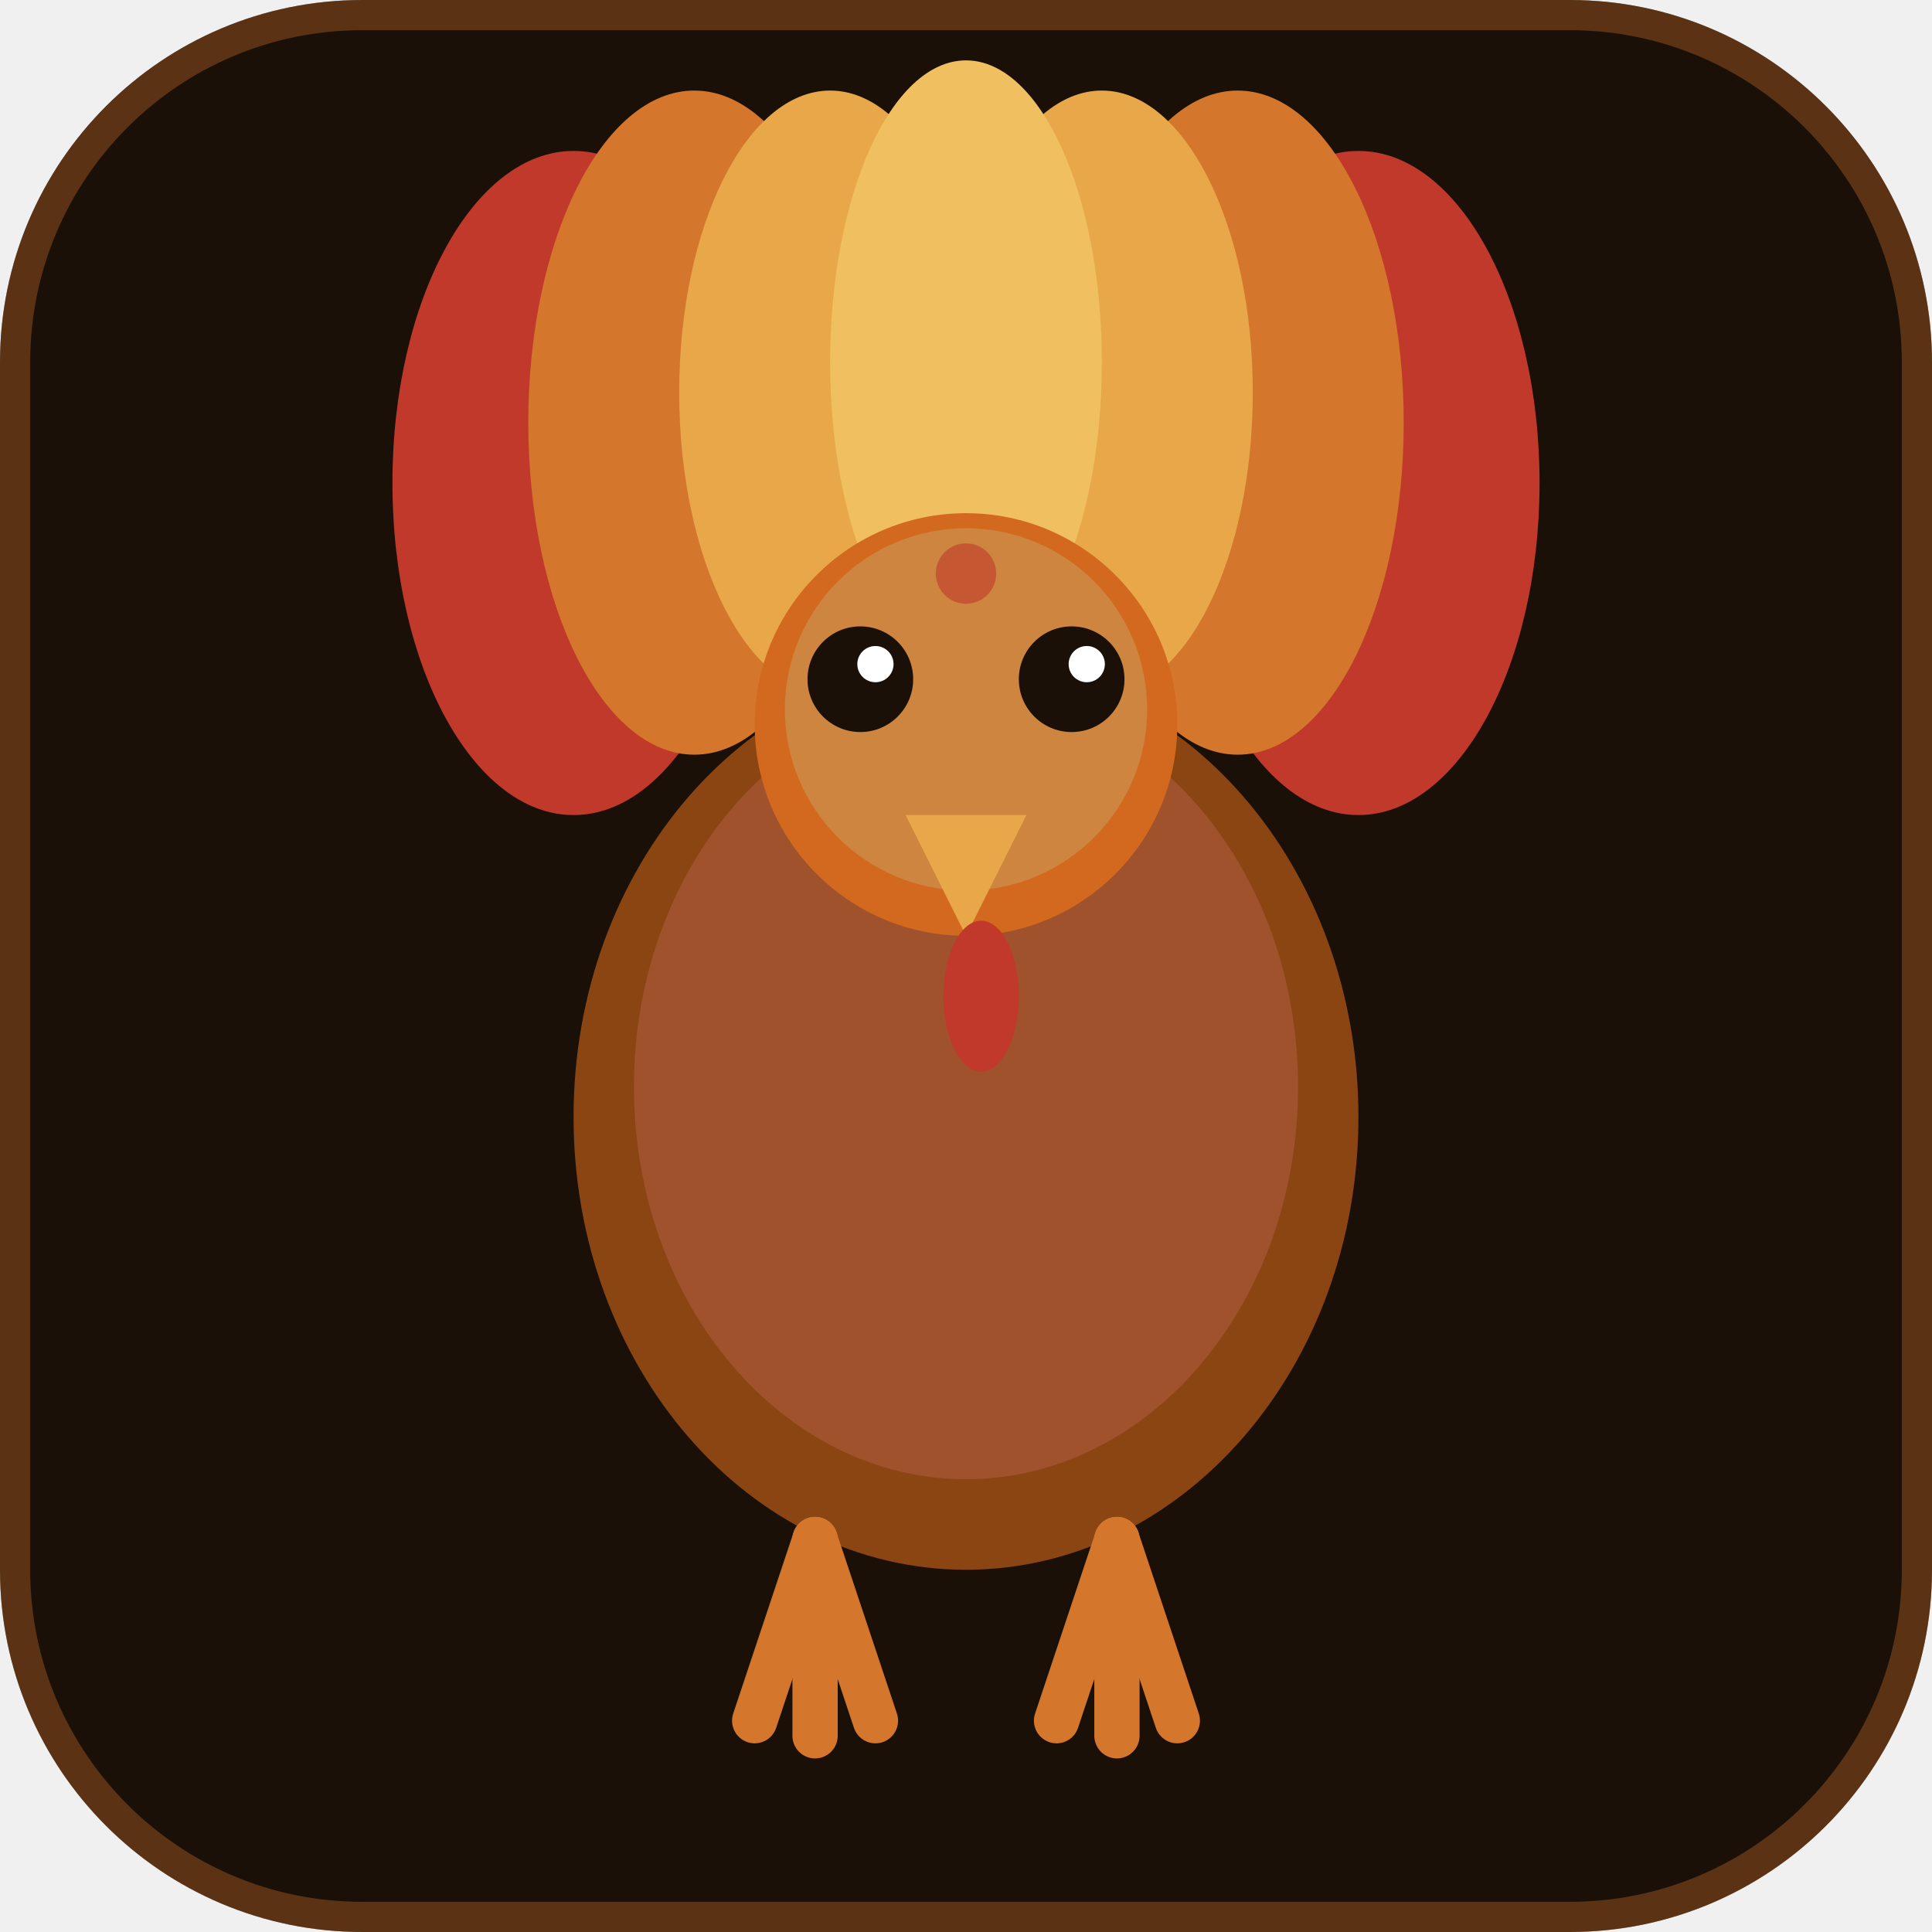
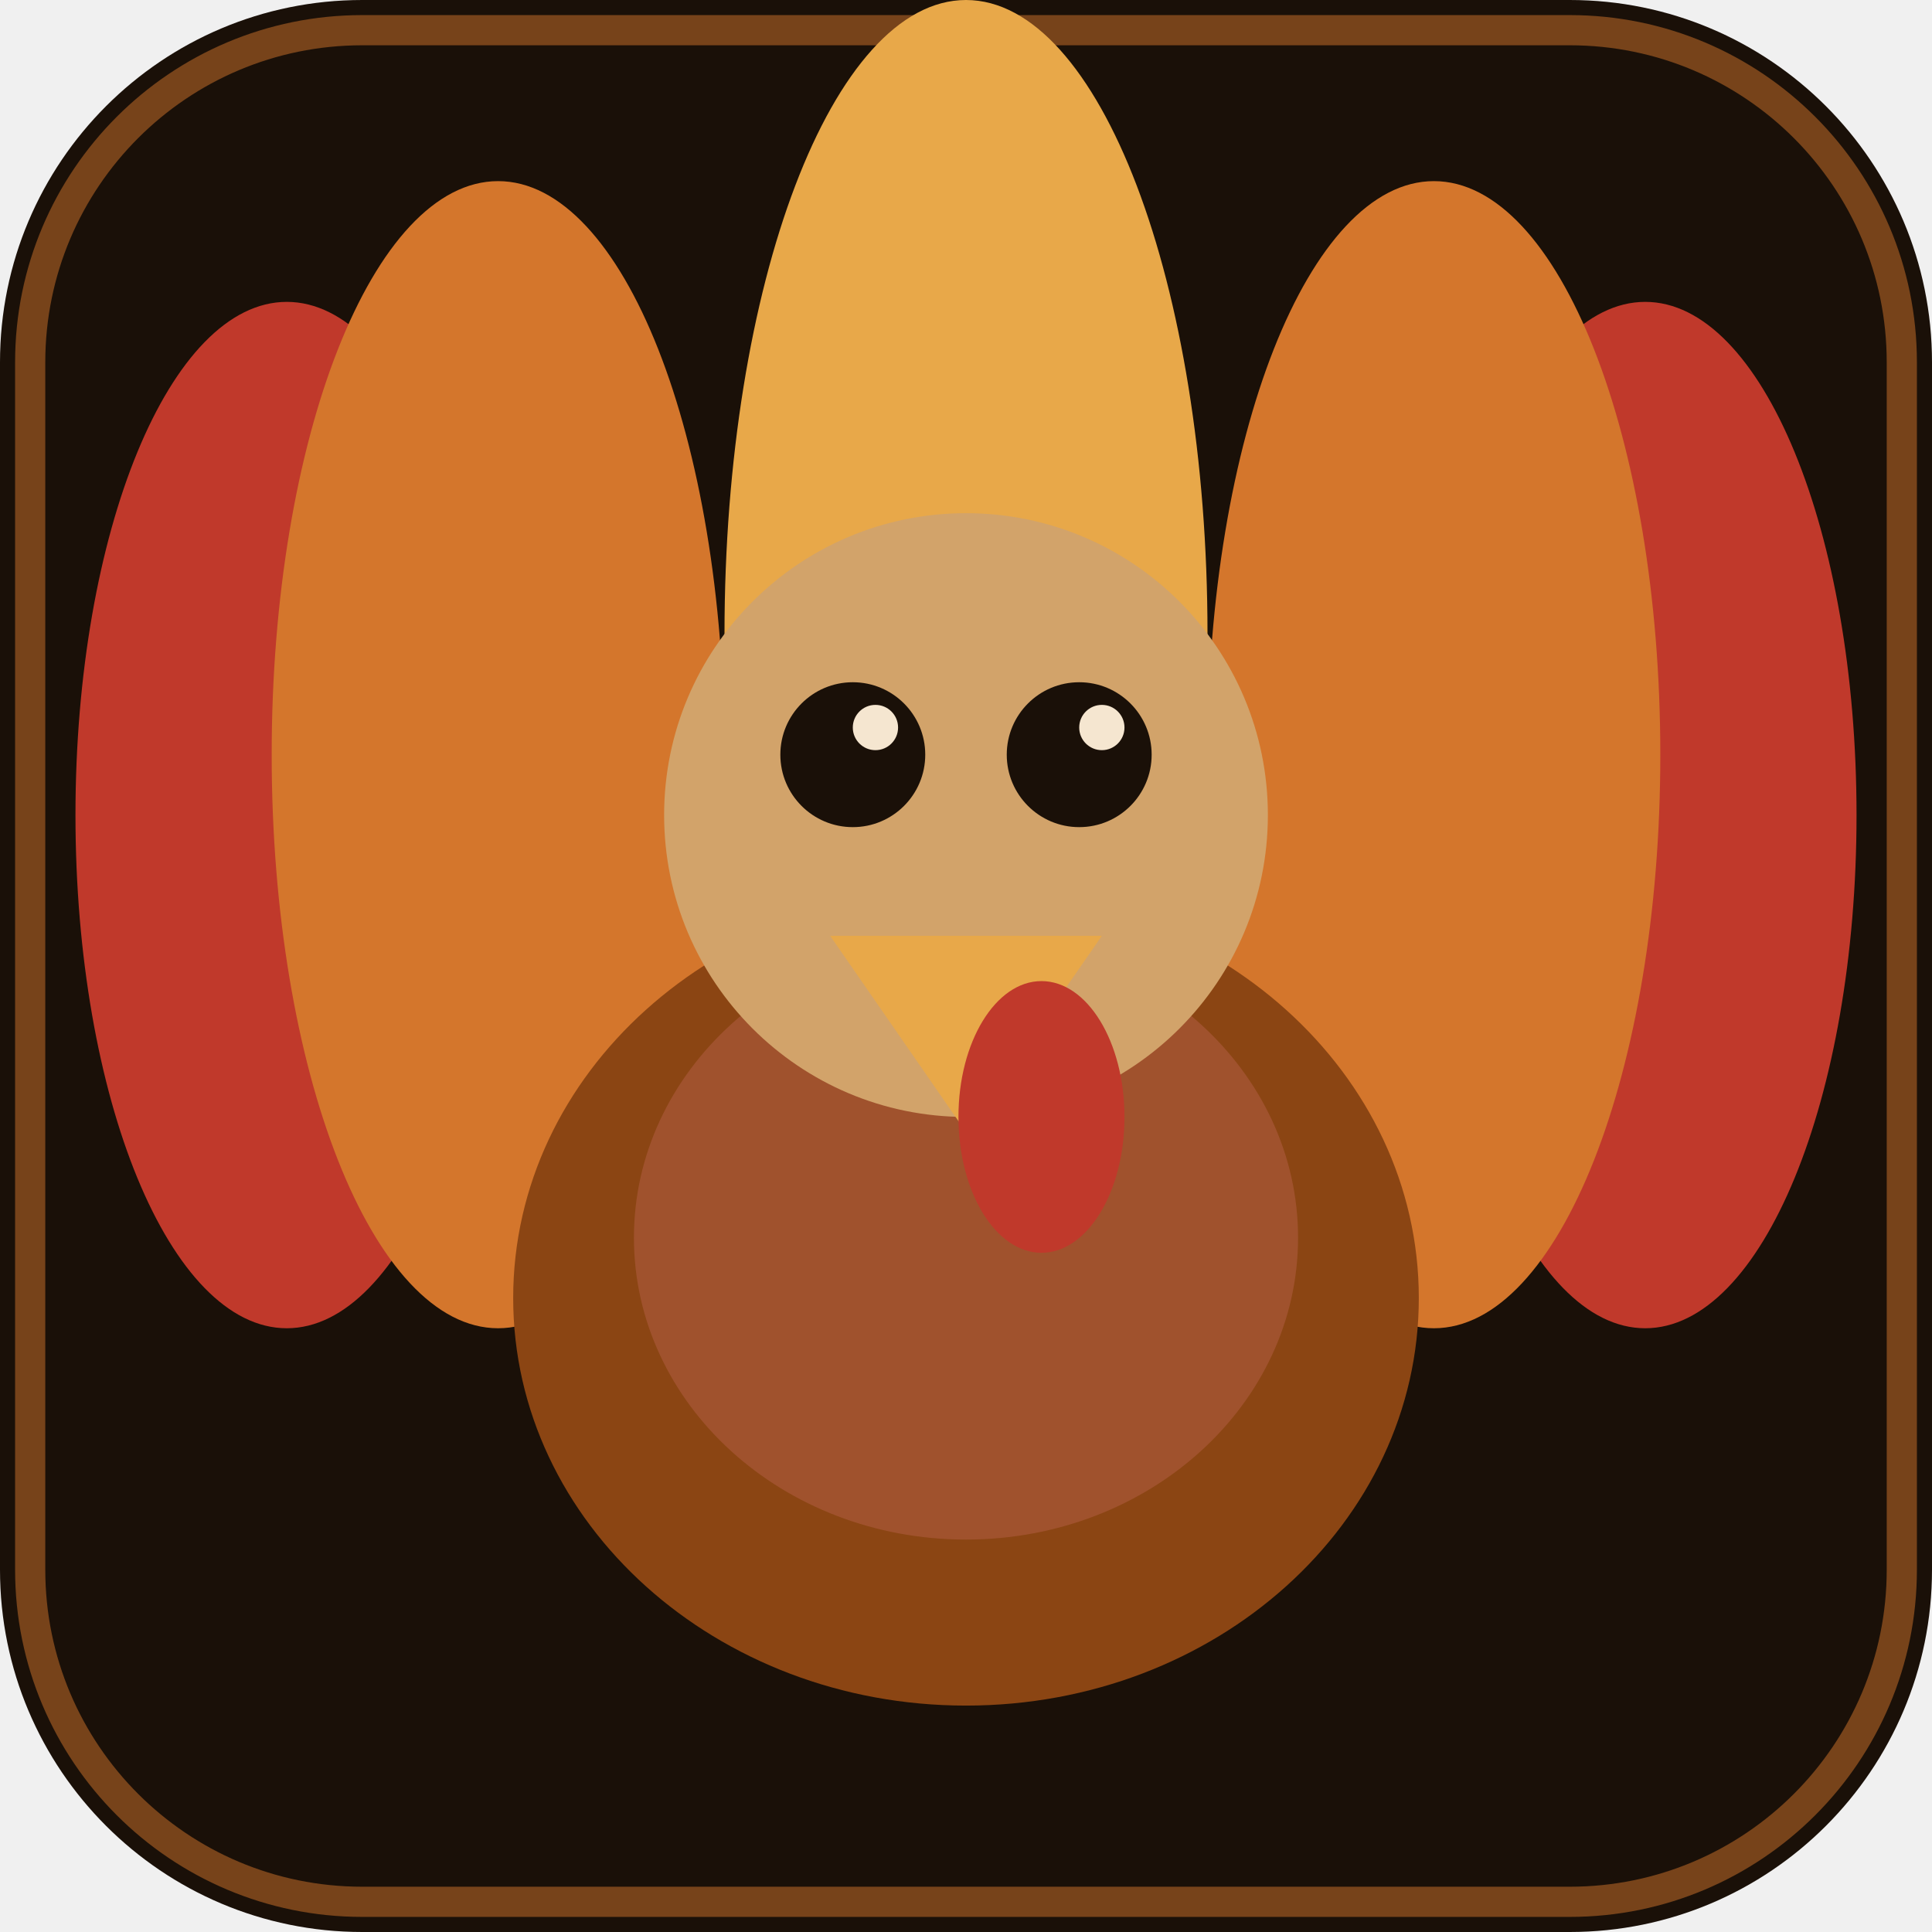
- <svg xmlns="http://www.w3.org/2000/svg" width="128" height="128" viewBox="0 0 128 128">
+ <svg xmlns="http://www.w3.org/2000/svg" width="128" height="128" viewBox="0 0 128 128" role="img" aria-labelledby="turkey-128-title">
  <rect width="128" height="128" rx="24" fill="#1a1008" />
-   <rect x="1" y="1" width="126" height="126" rx="23" stroke="#D4762C" stroke-width="2" stroke-opacity="0.35" fill="none" />
-   <ellipse cx="38" cy="32" rx="12" ry="22" fill="#C0392B" />
-   <ellipse cx="90" cy="32" rx="12" ry="22" fill="#C0392B" />
-   <ellipse cx="46" cy="28" rx="11" ry="22" fill="#D4762C" />
-   <ellipse cx="82" cy="28" rx="11" ry="22" fill="#D4762C" />
-   <ellipse cx="55" cy="26" rx="10" ry="20" fill="#E8A849" />
-   <ellipse cx="73" cy="26" rx="10" ry="20" fill="#E8A849" />
-   <ellipse cx="64" cy="24" rx="9" ry="20" fill="#F0C060" />
-   <ellipse cx="64" cy="74" rx="26" ry="30" fill="#8B4513" />
-   <ellipse cx="64" cy="72" rx="22" ry="26" fill="#A0522D" />
-   <circle cx="64" cy="48" r="14" fill="#D2691E" />
-   <circle cx="64" cy="47" r="12" fill="#CD853F" />
-   <polygon points="60,54 64,62 68,54" fill="#E8A849" />
-   <ellipse cx="65" cy="66" rx="2.5" ry="5" fill="#C0392B" />
-   <circle cx="57" cy="45" r="3.5" fill="#1a1008" />
-   <circle cx="71" cy="45" r="3.5" fill="#1a1008" />
-   <circle cx="58" cy="44" r="1.2" fill="#fff" />
-   <circle cx="72" cy="44" r="1.2" fill="#fff" />
-   <circle cx="64" cy="38" r="2" fill="#C0392B" opacity="0.6" />
-   <line x1="54" y1="102" x2="50" y2="114" stroke="#D4762C" stroke-width="3" stroke-linecap="round" />
-   <line x1="54" y1="102" x2="54" y2="115" stroke="#D4762C" stroke-width="3" stroke-linecap="round" />
-   <line x1="54" y1="102" x2="58" y2="114" stroke="#D4762C" stroke-width="3" stroke-linecap="round" />
-   <line x1="74" y1="102" x2="70" y2="114" stroke="#D4762C" stroke-width="3" stroke-linecap="round" />
-   <line x1="74" y1="102" x2="74" y2="115" stroke="#D4762C" stroke-width="3" stroke-linecap="round" />
-   <line x1="74" y1="102" x2="78" y2="114" stroke="#D4762C" stroke-width="3" stroke-linecap="round" />
+   <rect x="2" y="2" width="124" height="124" rx="22" fill="none" stroke="#D4762C" stroke-width="2" stroke-opacity="0.5" />
+   <ellipse cx="19" cy="54" rx="14" ry="34" fill="#C0392B" />
+   <ellipse cx="109" cy="54" rx="14" ry="34" fill="#C0392B" />
+   <ellipse cx="33" cy="50" rx="15" ry="38" fill="#D4762C" />
+   <ellipse cx="95" cy="50" rx="15" ry="38" fill="#D4762C" />
+   <ellipse cx="64" cy="42" rx="16" ry="42" fill="#E8A849" />
+   <ellipse cx="64" cy="86" rx="30" ry="27" fill="#8B4513" />
+   <ellipse cx="64" cy="82" rx="22" ry="20" fill="#A0522D" />
+   <circle cx="64" cy="54" r="20" fill="#D2A36A" />
+   <path d="M55 62 L64 75 L73 62 Z" fill="#E8A849" />
+   <ellipse cx="69" cy="74" rx="5.5" ry="9" fill="#C0392B" />
+   <circle cx="56.5" cy="50" r="4.8" fill="#1a1008" />
+   <circle cx="71.5" cy="50" r="4.8" fill="#1a1008" />
+   <circle cx="58" cy="48.2" r="1.5" fill="#F5E6D0" />
+   <circle cx="73" cy="48.2" r="1.5" fill="#F5E6D0" />
</svg>
